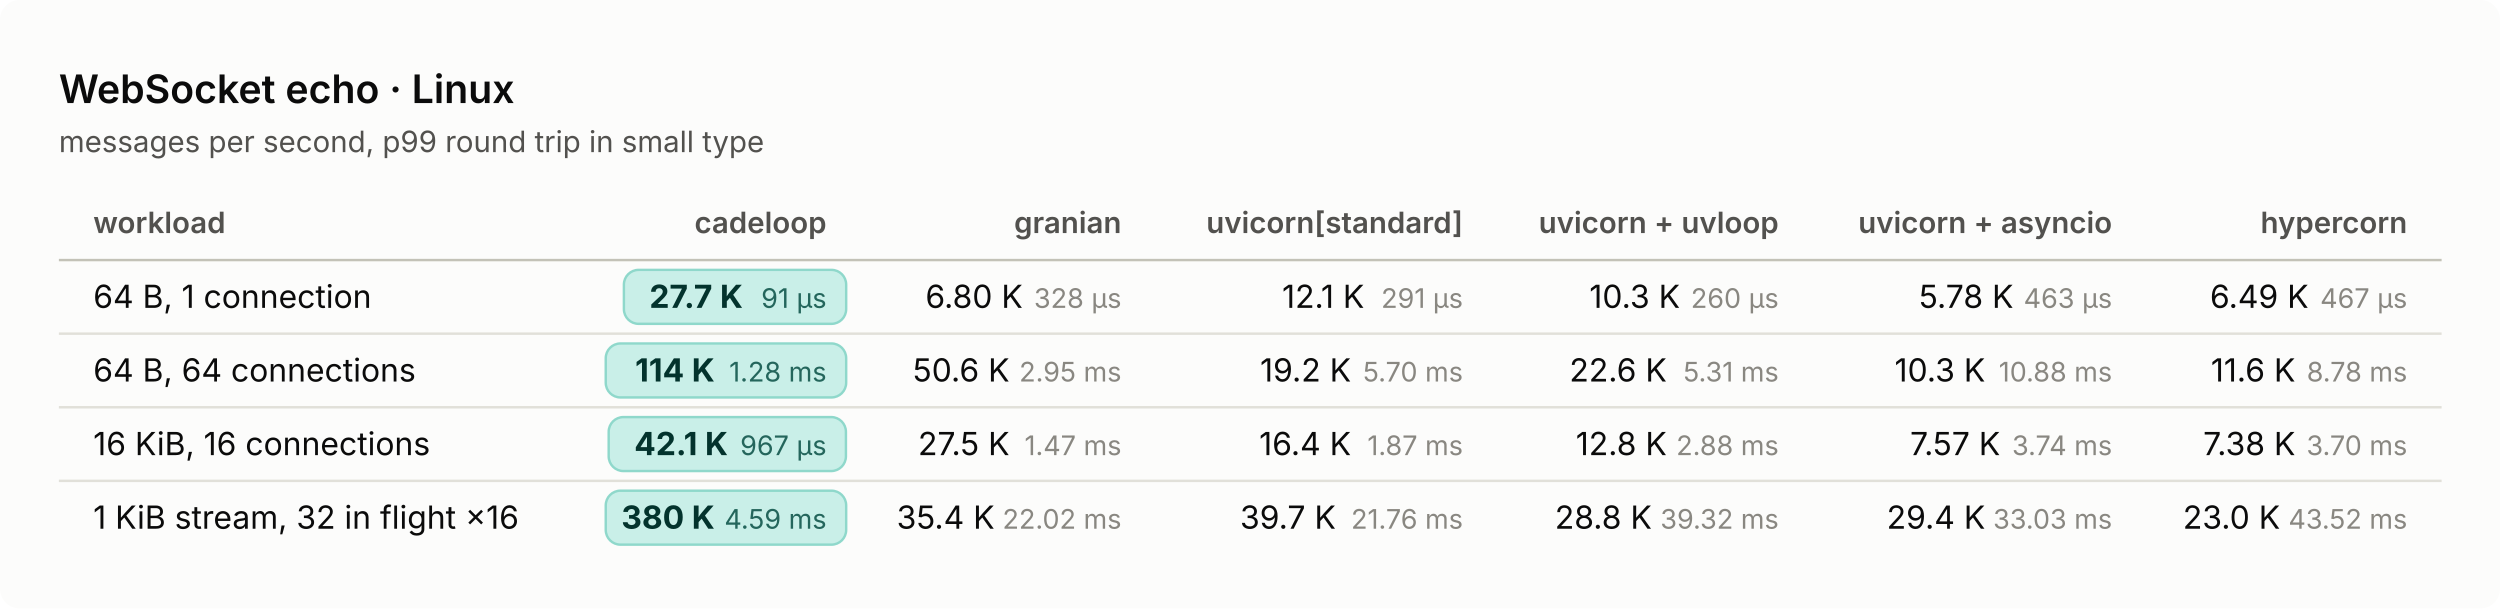
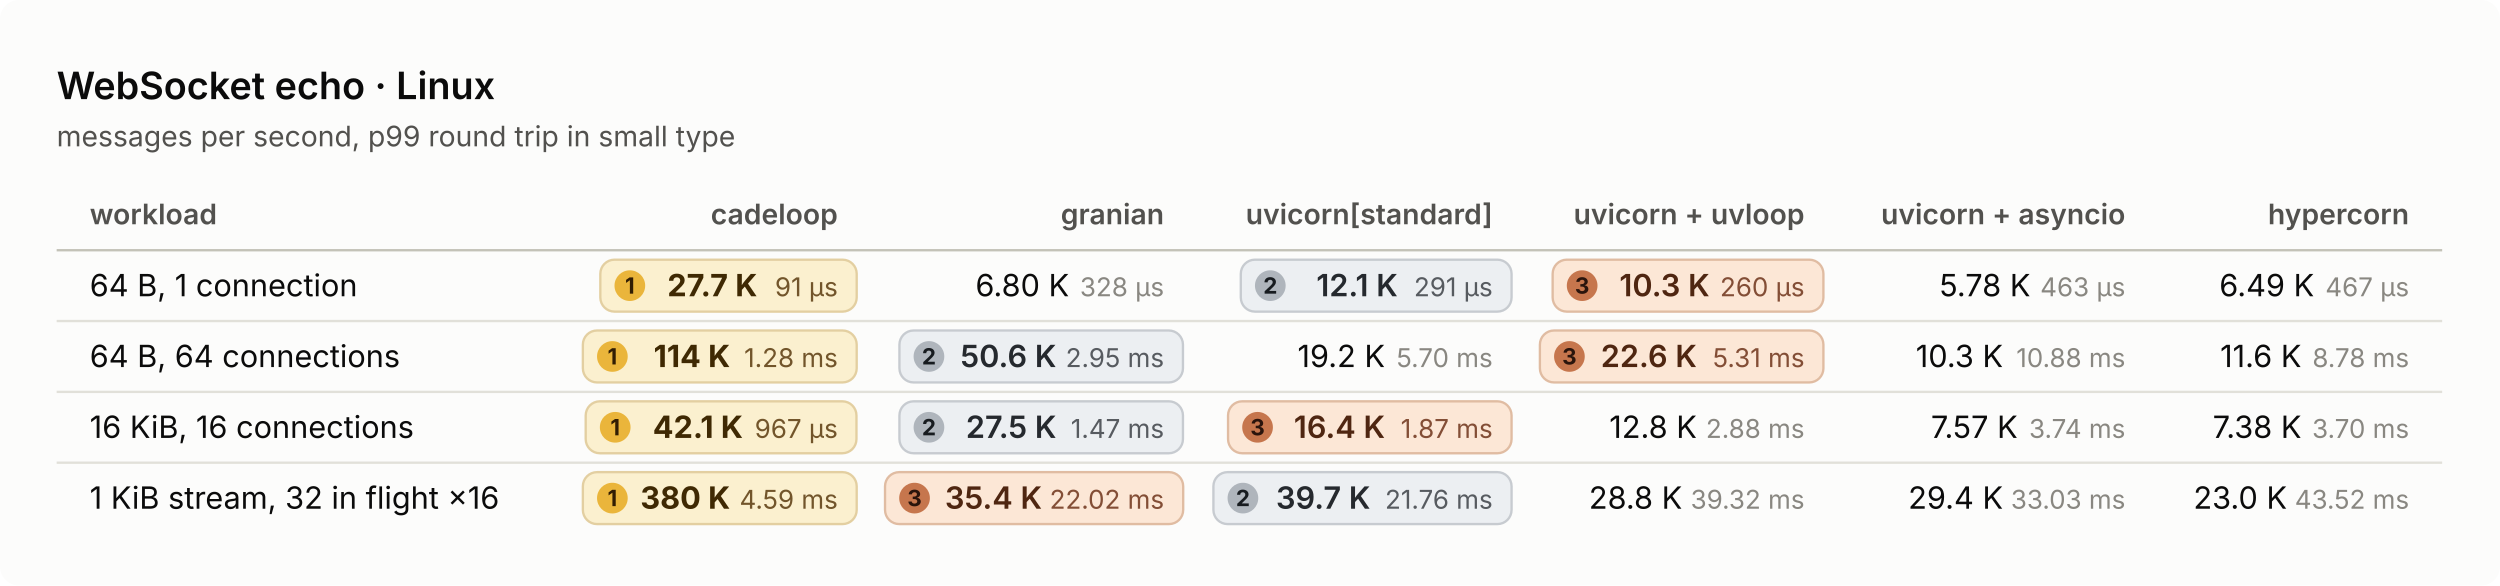
- <svg xmlns="http://www.w3.org/2000/svg" viewBox="0 0 1019 248" width="1019" height="248" font-family="system-ui, -apple-system, 'Segoe UI', sans-serif">
-   <rect width="1019" height="248" fill="#fcfcfb" rx="8" />
+ <svg xmlns="http://www.w3.org/2000/svg" viewBox="0 0 1059 248" width="1059" height="248" font-family="system-ui, -apple-system, 'Segoe UI', sans-serif">
+   <rect width="1059" height="248" fill="#fcfcfb" rx="8" />
  <text x="24" y="42" font-size="16" font-weight="600" fill="#0b0b0b">WebSocket echo · Linux</text>
  <text x="24" y="62" font-size="12" fill="#52514e">messages per second, p99 round trip in small type</text>
  <text x="38.0" y="95.0" font-size="12" font-weight="600" fill="#52514e">workload</text>
-   <text x="336.9" y="95.0" font-size="12" font-weight="600" text-anchor="end" fill="#52514e">cadeloop</text>
-   <text x="457.1" y="95.0" font-size="12" font-weight="600" text-anchor="end" fill="#52514e">granian</text>
-   <text x="596.3" y="95.0" font-size="12" font-weight="600" text-anchor="end" fill="#52514e">uvicorn[standard]</text>
-   <text x="725.0" y="95.0" font-size="12" font-weight="600" text-anchor="end" fill="#52514e">uvicorn + uvloop</text>
-   <text x="860.9" y="95.0" font-size="12" font-weight="600" text-anchor="end" fill="#52514e">uvicorn + asyncio</text>
-   <text x="981.2" y="95.0" font-size="12" font-weight="600" text-anchor="end" fill="#52514e">hypercorn</text>
-   <line x1="24" y1="106.0" x2="995.2" y2="106.0" stroke="#c3c2b7" stroke-width="1" />
+   <text x="354.9" y="95.0" font-size="12" font-weight="600" text-anchor="end" fill="#52514e">cadeloop</text>
+   <text x="493.1" y="95.0" font-size="12" font-weight="600" text-anchor="end" fill="#52514e">granian</text>
+   <text x="632.3" y="95.0" font-size="12" font-weight="600" text-anchor="end" fill="#52514e">uvicorn[standard]</text>
+   <text x="764.4" y="95.0" font-size="12" font-weight="600" text-anchor="end" fill="#52514e">uvicorn + uvloop</text>
+   <text x="900.3" y="95.0" font-size="12" font-weight="600" text-anchor="end" fill="#52514e">uvicorn + asyncio</text>
+   <text x="1020.5" y="95.0" font-size="12" font-weight="600" text-anchor="end" fill="#52514e">hypercorn</text>
+   <line x1="24" y1="106.0" x2="1034.5" y2="106.0" stroke="#c3c2b7" stroke-width="1" />
  <text x="38.0" y="125.5" font-size="13" fill="#0b0b0b">64 B, 1 connection</text>
-   <rect x="254.3" y="110.0" width="90.6" height="22" rx="6" fill="#c9efe8" stroke="#8fd8cb" stroke-width="1" />
-   <text x="336.9" y="125.5" font-size="11" text-anchor="end" fill="#24665c">91 µs</text>
-   <text x="302.8" y="125.5" font-size="13" text-anchor="end" font-weight="700" fill="#03332d">27.7 K</text>
-   <text x="457.1" y="125.5" font-size="11" text-anchor="end" fill="#898781">328 µs</text>
-   <text x="416.9" y="125.5" font-size="13" text-anchor="end" fill="#0b0b0b">6.80 K</text>
-   <text x="596.3" y="125.5" font-size="11" text-anchor="end" fill="#898781">291 µs</text>
-   <text x="556.1" y="125.5" font-size="13" text-anchor="end" fill="#0b0b0b">12.1 K</text>
-   <text x="725.0" y="125.5" font-size="11" text-anchor="end" fill="#898781">260 µs</text>
-   <text x="684.8" y="125.5" font-size="13" text-anchor="end" fill="#0b0b0b">10.3 K</text>
-   <text x="860.9" y="125.5" font-size="11" text-anchor="end" fill="#898781">463 µs</text>
-   <text x="820.7" y="125.5" font-size="13" text-anchor="end" fill="#0b0b0b">5.78 K</text>
-   <text x="981.2" y="125.5" font-size="11" text-anchor="end" fill="#898781">467 µs</text>
-   <text x="941.0" y="125.5" font-size="13" text-anchor="end" fill="#0b0b0b">6.49 K</text>
-   <line x1="24" y1="136.0" x2="995.2" y2="136.0" stroke="#e1e0d9" stroke-width="1" />
+   <rect x="254.3" y="110.0" width="108.6" height="22" rx="6" fill="#fbf0cf" stroke="#e3cfa1" stroke-width="1" />
+   <circle cx="266.8" cy="121.0" r="6.5" fill="#eab53b" />
+   <text x="266.8" y="124.4" font-size="9.5" font-weight="700" text-anchor="middle" fill="#311d03">1</text>
+   <text x="354.9" y="125.5" font-size="11" text-anchor="end" fill="#72552b">91 µs</text>
+   <text x="320.8" y="125.5" font-size="13" text-anchor="end" font-weight="700" fill="#3f2903">27.7 K</text>
+   <text x="493.1" y="125.5" font-size="11" text-anchor="end" fill="#898781">328 µs</text>
+   <text x="452.9" y="125.5" font-size="13" text-anchor="end" fill="#0b0b0b">6.80 K</text>
+   <rect x="525.6" y="110.0" width="114.7" height="22" rx="6" fill="#eceff2" stroke="#c7cbd0" stroke-width="1" />
+   <circle cx="538.1" cy="121.0" r="6.5" fill="#afb5bc" />
+   <text x="538.1" y="124.4" font-size="9.5" font-weight="700" text-anchor="middle" fill="#171b1f">2</text>
+   <text x="632.3" y="125.5" font-size="11" text-anchor="end" fill="#575b60">291 µs</text>
+   <text x="592.1" y="125.5" font-size="13" text-anchor="end" font-weight="600" fill="#25292e">12.1 K</text>
+   <rect x="657.7" y="110.0" width="114.7" height="22" rx="6" fill="#fce7d6" stroke="#e0bca2" stroke-width="1" />
+   <circle cx="670.2" cy="121.0" r="6.5" fill="#c6764d" />
+   <text x="670.2" y="124.4" font-size="9.5" font-weight="700" text-anchor="middle" fill="#2a140c">3</text>
+   <text x="764.4" y="125.5" font-size="11" text-anchor="end" fill="#834e36">260 µs</text>
+   <text x="724.2" y="125.5" font-size="13" text-anchor="end" font-weight="600" fill="#4f2611">10.3 K</text>
+   <text x="900.3" y="125.5" font-size="11" text-anchor="end" fill="#898781">463 µs</text>
+   <text x="860.1" y="125.5" font-size="13" text-anchor="end" fill="#0b0b0b">5.78 K</text>
+   <text x="1020.5" y="125.5" font-size="11" text-anchor="end" fill="#898781">467 µs</text>
+   <text x="980.3" y="125.5" font-size="13" text-anchor="end" fill="#0b0b0b">6.49 K</text>
+   <line x1="24" y1="136.0" x2="1034.5" y2="136.0" stroke="#e1e0d9" stroke-width="1" />
  <text x="38.0" y="155.5" font-size="13" fill="#0b0b0b">64 B, 64 connections</text>
-   <rect x="246.9" y="140.0" width="98.0" height="22" rx="6" fill="#c9efe8" stroke="#8fd8cb" stroke-width="1" />
-   <text x="336.9" y="155.5" font-size="11" text-anchor="end" fill="#24665c">1.28 ms</text>
-   <text x="291.3" y="155.5" font-size="13" text-anchor="end" font-weight="700" fill="#03332d">114 K</text>
-   <text x="457.1" y="155.5" font-size="11" text-anchor="end" fill="#898781">2.95 ms</text>
-   <text x="411.5" y="155.5" font-size="13" text-anchor="end" fill="#0b0b0b">50.6 K</text>
-   <text x="596.3" y="155.5" font-size="11" text-anchor="end" fill="#898781">5.70 ms</text>
-   <text x="550.7" y="155.5" font-size="13" text-anchor="end" fill="#0b0b0b">19.2 K</text>
-   <text x="725.0" y="155.5" font-size="11" text-anchor="end" fill="#898781">5.31 ms</text>
-   <text x="679.4" y="155.5" font-size="13" text-anchor="end" fill="#0b0b0b">22.6 K</text>
-   <text x="860.9" y="155.5" font-size="11" text-anchor="end" fill="#898781">10.88 ms</text>
-   <text x="809.2" y="155.5" font-size="13" text-anchor="end" fill="#0b0b0b">10.3 K</text>
-   <text x="981.2" y="155.5" font-size="11" text-anchor="end" fill="#898781">8.78 ms</text>
-   <text x="935.6" y="155.5" font-size="13" text-anchor="end" fill="#0b0b0b">11.6 K</text>
-   <line x1="24" y1="166.0" x2="995.2" y2="166.0" stroke="#e1e0d9" stroke-width="1" />
+   <rect x="246.9" y="140.0" width="116.0" height="22" rx="6" fill="#fbf0cf" stroke="#e3cfa1" stroke-width="1" />
+   <circle cx="259.4" cy="151.0" r="6.5" fill="#eab53b" />
+   <text x="259.4" y="154.4" font-size="9.5" font-weight="700" text-anchor="middle" fill="#311d03">1</text>
+   <text x="354.9" y="155.5" font-size="11" text-anchor="end" fill="#72552b">1.28 ms</text>
+   <text x="309.3" y="155.5" font-size="13" text-anchor="end" font-weight="700" fill="#3f2903">114 K</text>
+   <rect x="381.0" y="140.0" width="120.1" height="22" rx="6" fill="#eceff2" stroke="#c7cbd0" stroke-width="1" />
+   <circle cx="393.5" cy="151.0" r="6.5" fill="#afb5bc" />
+   <text x="393.5" y="154.4" font-size="9.5" font-weight="700" text-anchor="middle" fill="#171b1f">2</text>
+   <text x="493.1" y="155.5" font-size="11" text-anchor="end" fill="#575b60">2.95 ms</text>
+   <text x="447.5" y="155.5" font-size="13" text-anchor="end" font-weight="600" fill="#25292e">50.6 K</text>
+   <text x="632.3" y="155.5" font-size="11" text-anchor="end" fill="#898781">5.70 ms</text>
+   <text x="586.7" y="155.5" font-size="13" text-anchor="end" fill="#0b0b0b">19.2 K</text>
+   <rect x="652.3" y="140.0" width="120.1" height="22" rx="6" fill="#fce7d6" stroke="#e0bca2" stroke-width="1" />
+   <circle cx="664.8" cy="151.0" r="6.5" fill="#c6764d" />
+   <text x="664.8" y="154.4" font-size="9.5" font-weight="700" text-anchor="middle" fill="#2a140c">3</text>
+   <text x="764.4" y="155.5" font-size="11" text-anchor="end" fill="#834e36">5.31 ms</text>
+   <text x="718.8" y="155.5" font-size="13" text-anchor="end" font-weight="600" fill="#4f2611">22.6 K</text>
+   <text x="900.3" y="155.5" font-size="11" text-anchor="end" fill="#898781">10.88 ms</text>
+   <text x="848.5" y="155.5" font-size="13" text-anchor="end" fill="#0b0b0b">10.3 K</text>
+   <text x="1020.5" y="155.5" font-size="11" text-anchor="end" fill="#898781">8.78 ms</text>
+   <text x="974.9" y="155.5" font-size="13" text-anchor="end" fill="#0b0b0b">11.6 K</text>
+   <line x1="24" y1="166.0" x2="1034.5" y2="166.0" stroke="#e1e0d9" stroke-width="1" />
  <text x="38.0" y="185.5" font-size="13" fill="#0b0b0b">16 KiB, 16 connections</text>
-   <rect x="248.1" y="170.0" width="96.7" height="22" rx="6" fill="#c9efe8" stroke="#8fd8cb" stroke-width="1" />
-   <text x="336.9" y="185.5" font-size="11" text-anchor="end" fill="#24665c">967 µs</text>
-   <text x="296.7" y="185.5" font-size="13" text-anchor="end" font-weight="700" fill="#03332d">42.1 K</text>
-   <text x="457.1" y="185.5" font-size="11" text-anchor="end" fill="#898781">1.47 ms</text>
-   <text x="411.5" y="185.5" font-size="13" text-anchor="end" fill="#0b0b0b">27.5 K</text>
-   <text x="596.3" y="185.5" font-size="11" text-anchor="end" fill="#898781">1.87 ms</text>
-   <text x="550.7" y="185.5" font-size="13" text-anchor="end" fill="#0b0b0b">16.4 K</text>
-   <text x="725.0" y="185.5" font-size="11" text-anchor="end" fill="#898781">2.88 ms</text>
-   <text x="679.4" y="185.5" font-size="13" text-anchor="end" fill="#0b0b0b">12.8 K</text>
-   <text x="860.9" y="185.5" font-size="11" text-anchor="end" fill="#898781">3.74 ms</text>
-   <text x="815.3" y="185.5" font-size="13" text-anchor="end" fill="#0b0b0b">7.57 K</text>
-   <text x="981.2" y="185.5" font-size="11" text-anchor="end" fill="#898781">3.70 ms</text>
-   <text x="935.6" y="185.5" font-size="13" text-anchor="end" fill="#0b0b0b">7.38 K</text>
-   <line x1="24" y1="196.0" x2="995.2" y2="196.0" stroke="#e1e0d9" stroke-width="1" />
+   <rect x="248.1" y="170.0" width="114.7" height="22" rx="6" fill="#fbf0cf" stroke="#e3cfa1" stroke-width="1" />
+   <circle cx="260.6" cy="181.0" r="6.5" fill="#eab53b" />
+   <text x="260.6" y="184.4" font-size="9.5" font-weight="700" text-anchor="middle" fill="#311d03">1</text>
+   <text x="354.9" y="185.5" font-size="11" text-anchor="end" fill="#72552b">967 µs</text>
+   <text x="314.7" y="185.5" font-size="13" text-anchor="end" font-weight="700" fill="#3f2903">42.1 K</text>
+   <rect x="381.0" y="170.0" width="120.1" height="22" rx="6" fill="#eceff2" stroke="#c7cbd0" stroke-width="1" />
+   <circle cx="393.5" cy="181.0" r="6.5" fill="#afb5bc" />
+   <text x="393.5" y="184.4" font-size="9.5" font-weight="700" text-anchor="middle" fill="#171b1f">2</text>
+   <text x="493.1" y="185.5" font-size="11" text-anchor="end" fill="#575b60">1.47 ms</text>
+   <text x="447.5" y="185.5" font-size="13" text-anchor="end" font-weight="600" fill="#25292e">27.5 K</text>
+   <rect x="520.2" y="170.0" width="120.1" height="22" rx="6" fill="#fce7d6" stroke="#e0bca2" stroke-width="1" />
+   <circle cx="532.7" cy="181.0" r="6.5" fill="#c6764d" />
+   <text x="532.7" y="184.4" font-size="9.5" font-weight="700" text-anchor="middle" fill="#2a140c">3</text>
+   <text x="632.3" y="185.5" font-size="11" text-anchor="end" fill="#834e36">1.87 ms</text>
+   <text x="586.7" y="185.5" font-size="13" text-anchor="end" font-weight="600" fill="#4f2611">16.4 K</text>
+   <text x="764.4" y="185.5" font-size="11" text-anchor="end" fill="#898781">2.88 ms</text>
+   <text x="718.8" y="185.5" font-size="13" text-anchor="end" fill="#0b0b0b">12.8 K</text>
+   <text x="900.3" y="185.5" font-size="11" text-anchor="end" fill="#898781">3.74 ms</text>
+   <text x="854.7" y="185.5" font-size="13" text-anchor="end" fill="#0b0b0b">7.57 K</text>
+   <text x="1020.5" y="185.5" font-size="11" text-anchor="end" fill="#898781">3.70 ms</text>
+   <text x="974.9" y="185.5" font-size="13" text-anchor="end" fill="#0b0b0b">7.38 K</text>
+   <line x1="24" y1="196.0" x2="1034.5" y2="196.0" stroke="#e1e0d9" stroke-width="1" />
  <text x="38.0" y="215.5" font-size="13" fill="#0b0b0b">1 KiB stream, 32 in flight ×16</text>
-   <rect x="246.9" y="200.0" width="98.0" height="22" rx="6" fill="#c9efe8" stroke="#8fd8cb" stroke-width="1" />
-   <text x="336.9" y="215.5" font-size="11" text-anchor="end" fill="#24665c">4.59 ms</text>
-   <text x="291.3" y="215.5" font-size="13" text-anchor="end" font-weight="700" fill="#03332d">380 K</text>
-   <text x="457.1" y="215.5" font-size="11" text-anchor="end" fill="#898781">22.02 ms</text>
-   <text x="405.4" y="215.5" font-size="13" text-anchor="end" fill="#0b0b0b">35.4 K</text>
-   <text x="596.3" y="215.5" font-size="11" text-anchor="end" fill="#898781">21.76 ms</text>
-   <text x="544.5" y="215.5" font-size="13" text-anchor="end" fill="#0b0b0b">39.7 K</text>
-   <text x="725.0" y="215.5" font-size="11" text-anchor="end" fill="#898781">39.32 ms</text>
-   <text x="673.3" y="215.5" font-size="13" text-anchor="end" fill="#0b0b0b">28.8 K</text>
-   <text x="860.9" y="215.5" font-size="11" text-anchor="end" fill="#898781">33.03 ms</text>
-   <text x="809.2" y="215.5" font-size="13" text-anchor="end" fill="#0b0b0b">29.4 K</text>
-   <text x="981.2" y="215.5" font-size="11" text-anchor="end" fill="#898781">43.52 ms</text>
-   <text x="929.4" y="215.5" font-size="13" text-anchor="end" fill="#0b0b0b">23.0 K</text>
+   <rect x="246.9" y="200.0" width="116.0" height="22" rx="6" fill="#fbf0cf" stroke="#e3cfa1" stroke-width="1" />
+   <circle cx="259.4" cy="211.0" r="6.5" fill="#eab53b" />
+   <text x="259.4" y="214.4" font-size="9.5" font-weight="700" text-anchor="middle" fill="#311d03">1</text>
+   <text x="354.9" y="215.5" font-size="11" text-anchor="end" fill="#72552b">4.59 ms</text>
+   <text x="309.3" y="215.5" font-size="13" text-anchor="end" font-weight="700" fill="#3f2903">380 K</text>
+   <rect x="374.9" y="200.0" width="126.3" height="22" rx="6" fill="#fce7d6" stroke="#e0bca2" stroke-width="1" />
+   <circle cx="387.4" cy="211.0" r="6.5" fill="#c6764d" />
+   <text x="387.4" y="214.4" font-size="9.5" font-weight="700" text-anchor="middle" fill="#2a140c">3</text>
+   <text x="493.1" y="215.5" font-size="11" text-anchor="end" fill="#834e36">22.02 ms</text>
+   <text x="441.4" y="215.5" font-size="13" text-anchor="end" font-weight="600" fill="#4f2611">35.4 K</text>
+   <rect x="514.0" y="200.0" width="126.3" height="22" rx="6" fill="#eceff2" stroke="#c7cbd0" stroke-width="1" />
+   <circle cx="526.5" cy="211.0" r="6.5" fill="#afb5bc" />
+   <text x="526.5" y="214.4" font-size="9.5" font-weight="700" text-anchor="middle" fill="#171b1f">2</text>
+   <text x="632.3" y="215.5" font-size="11" text-anchor="end" fill="#575b60">21.76 ms</text>
+   <text x="580.5" y="215.5" font-size="13" text-anchor="end" font-weight="600" fill="#25292e">39.7 K</text>
+   <text x="764.4" y="215.5" font-size="11" text-anchor="end" fill="#898781">39.32 ms</text>
+   <text x="712.6" y="215.5" font-size="13" text-anchor="end" fill="#0b0b0b">28.8 K</text>
+   <text x="900.3" y="215.5" font-size="11" text-anchor="end" fill="#898781">33.03 ms</text>
+   <text x="848.5" y="215.5" font-size="13" text-anchor="end" fill="#0b0b0b">29.4 K</text>
+   <text x="1020.5" y="215.5" font-size="11" text-anchor="end" fill="#898781">43.52 ms</text>
+   <text x="968.8" y="215.5" font-size="13" text-anchor="end" fill="#0b0b0b">23.0 K</text>
</svg>
